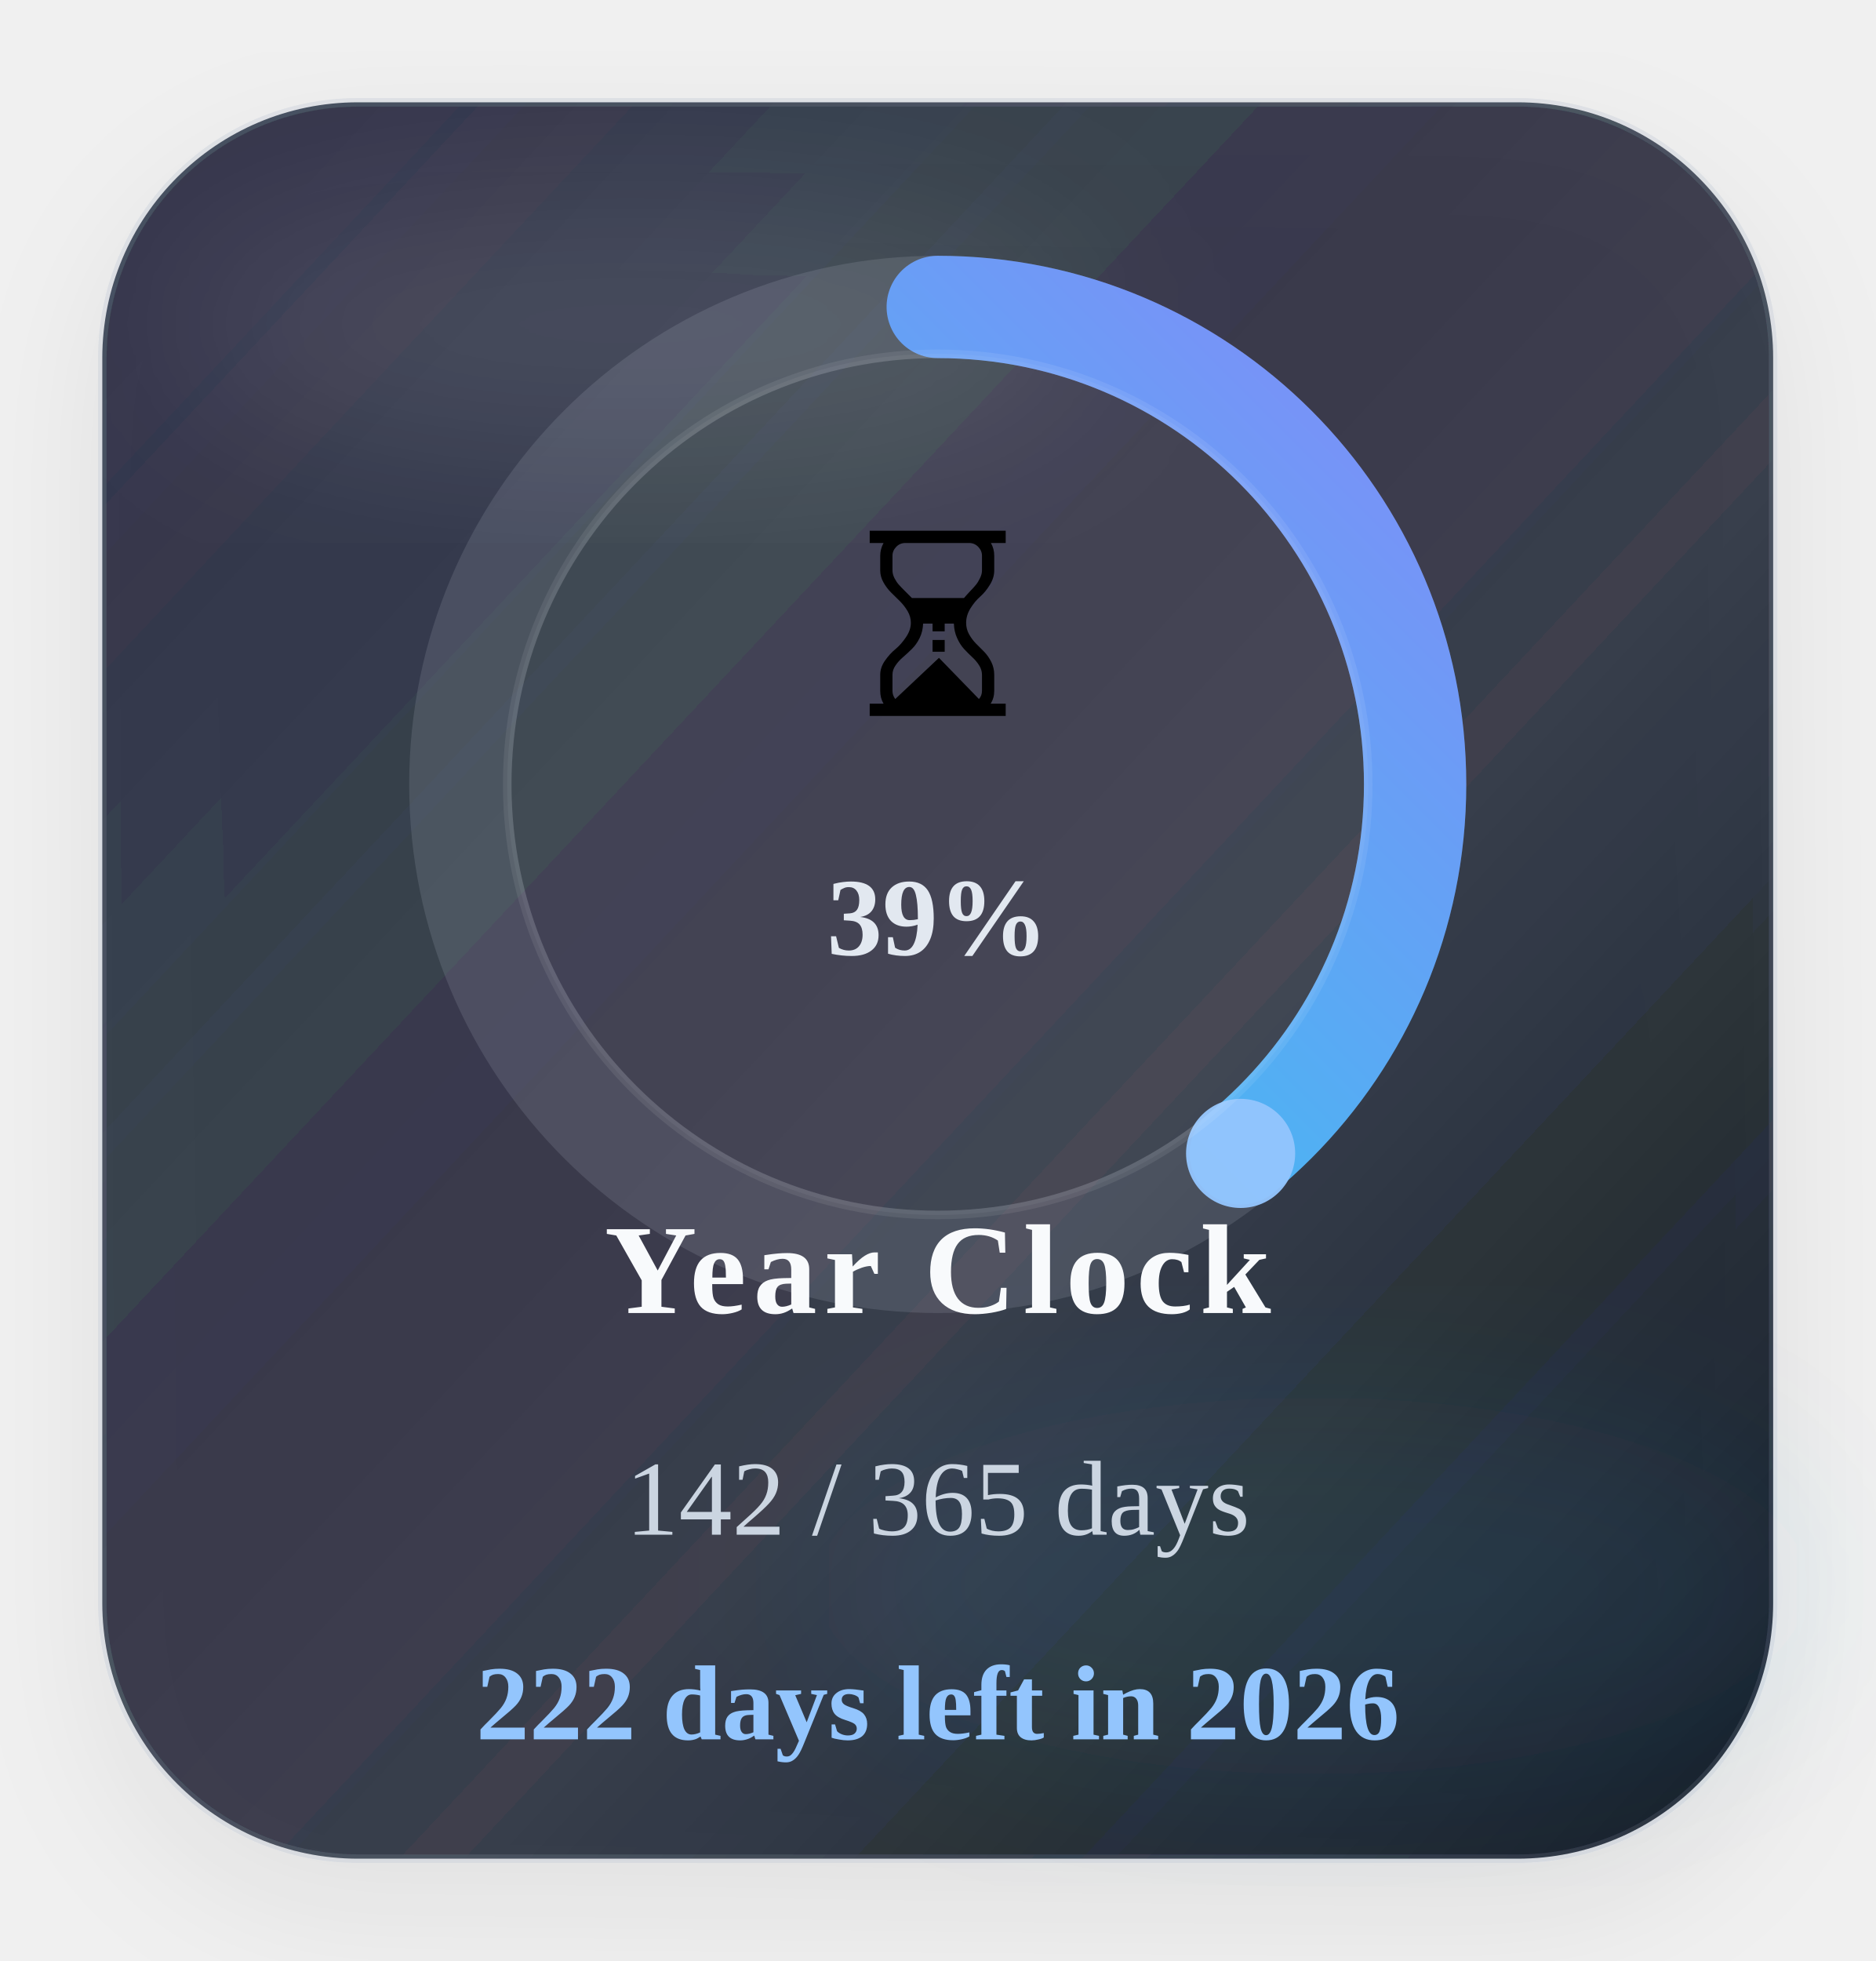
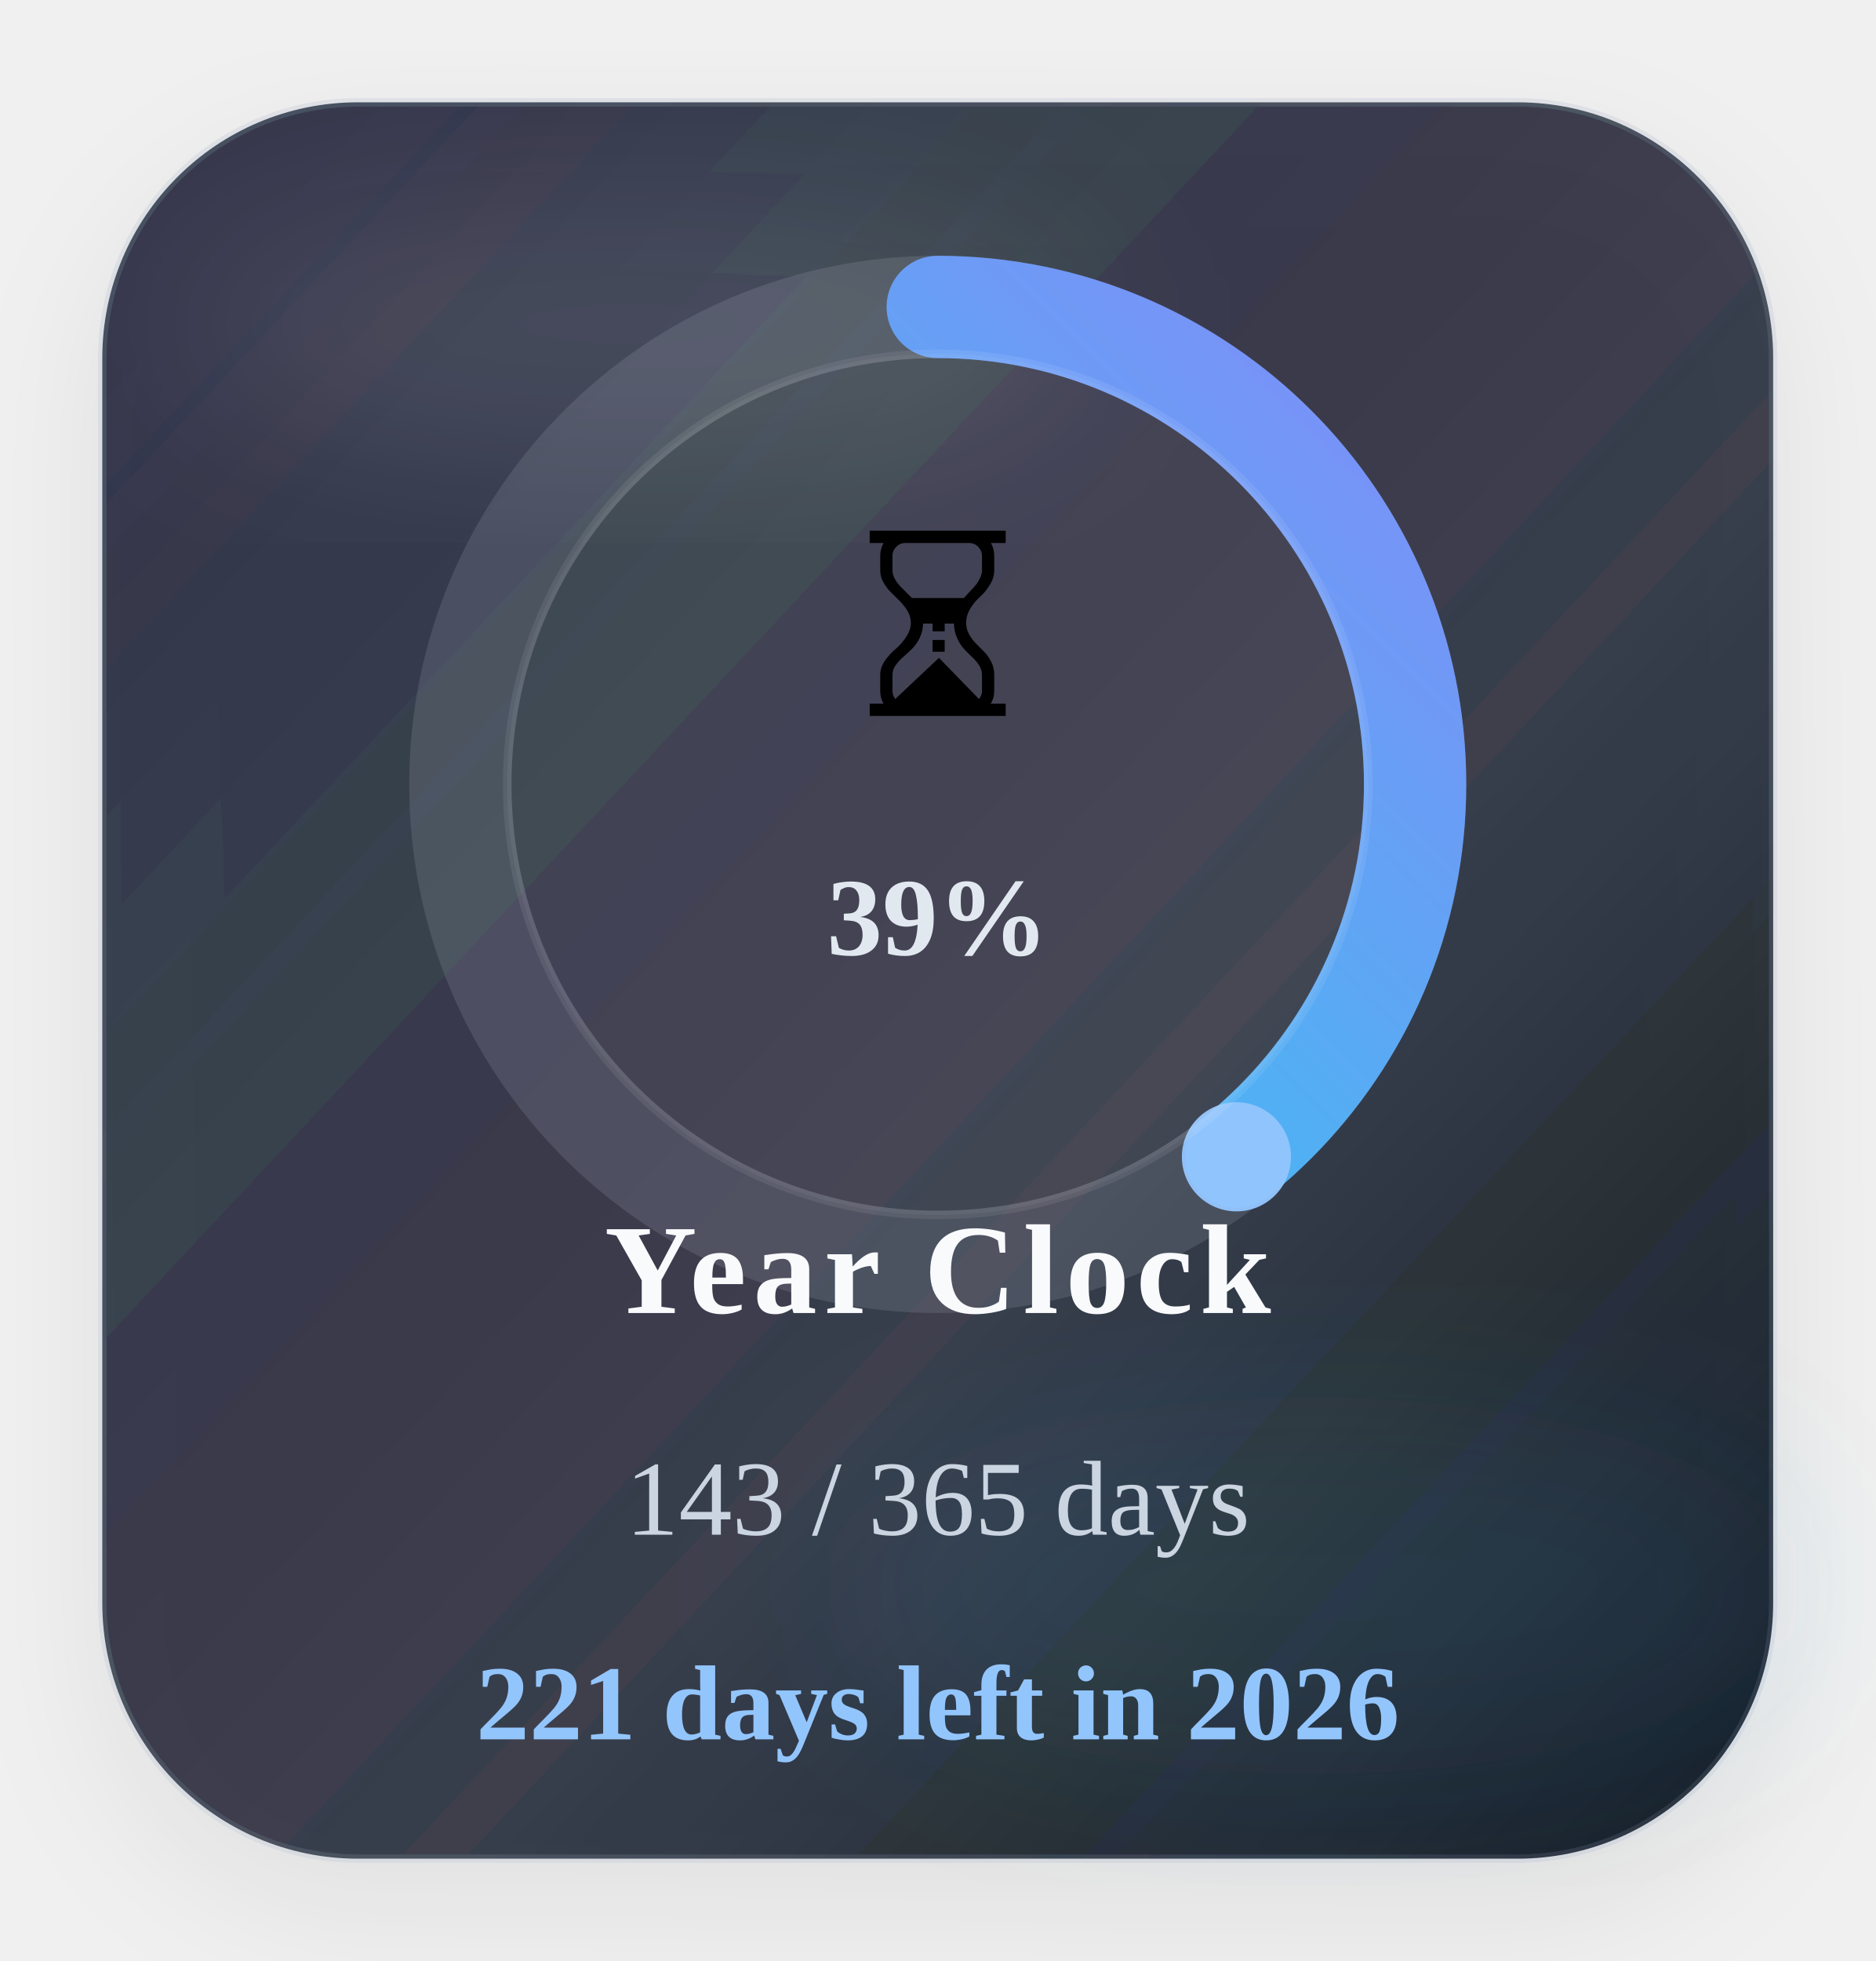
<svg xmlns="http://www.w3.org/2000/svg" width="220" height="230" viewBox="0 0 220 230" role="img" aria-label="Time progress for 2026">
  <defs>
    <linearGradient id="timeGradient" x1="0%" y1="0%" x2="100%" y2="100%">
      <stop offset="0%" stop-color="#22d3ee" />
      <stop offset="100%" stop-color="#818cf8" />
    </linearGradient>
    <linearGradient id="timeCard" x1="0%" y1="0%" x2="100%" y2="100%">
      <stop offset="0%" stop-color="#1c2537" stop-opacity="0.88" />
      <stop offset="60%" stop-color="#111827" stop-opacity="0.8" />
      <stop offset="100%" stop-color="#0b1220" stop-opacity="0.96" />
    </linearGradient>
    <filter id="timeShadow" x="-25%" y="-25%" width="150%" height="150%">
      <feDropShadow dx="0" dy="6" stdDeviation="8" flood-color="#020617" flood-opacity="0.08" />
    </filter>
    <filter id="timeBlur" x="-30%" y="-30%" width="160%" height="160%">
      <feGaussianBlur stdDeviation="10" />
    </filter>
  </defs>
  <rect x="12" y="12" width="196" height="206" rx="30" fill="url(#timeCard)" stroke="#94a3b8" stroke-opacity="0.18" filter="url(#timeShadow)" />
  <ellipse cx="74" cy="38" rx="54" ry="16" fill="#ffffff" fill-opacity="0.09" filter="url(#timeBlur)" />
  <ellipse cx="154" cy="186" rx="58" ry="22" fill="#38bdf8" fill-opacity="0.08" filter="url(#timeBlur)" />
  <circle class="ring-track" cx="110" cy="92" r="56" fill="none" stroke="#cbd5e1" stroke-opacity="0.14" stroke-width="12" />
-   <circle class="progress-ring" cx="110" cy="92" r="56" fill="none" stroke="url(#timeGradient)" stroke-width="12" stroke-linecap="round" stroke-dasharray="351.86" stroke-dashoffset="214.42" data-target-offset="214.42" data-ring-length="351.86" transform="rotate(-90 110 92)" />
-   <circle class="progress-endcap" cx="145.53" cy="135.28" r="6.4" fill="#93c5fd" fill-opacity="0.96" data-center-x="110" data-center-y="92" data-radius="56" data-target-angle="50.6184" />
+   <circle class="progress-ring" cx="110" cy="92" r="56" fill="none" stroke="url(#timeGradient)" stroke-width="12" stroke-linecap="round" stroke-dasharray="351.86" stroke-dashoffset="213.79" data-target-offset="213.79" data-ring-length="351.86" transform="rotate(-90 110 92)" />
+   <circle class="progress-endcap" cx="145.04" cy="135.68" r="6.4" fill="#93c5fd" fill-opacity="0.96" data-center-x="110" data-center-y="92" data-radius="56" data-target-angle="51.2678" />
  <circle class="ring-core" cx="110" cy="92" r="50.5" fill="#ffffff" fill-opacity="0.05" stroke="#ffffff" stroke-opacity="0.08" />
  <text class="progress-emoji" x="110" y="84" text-anchor="middle" font-size="30">⏳</text>
  <text class="progress-percent" x="110" y="112" text-anchor="middle" font-size="13" font-weight="700" fill="#e2e8f0">39%</text>
  <text class="progress-label" x="110" y="154" text-anchor="middle" font-size="15" font-weight="700" letter-spacing="0.8" fill="#f8fafc">Year Clock</text>
-   <text class="progress-value" x="110" y="180" text-anchor="middle" font-size="12.5" fill="#cbd5e1">142 / 365 days</text>
-   <text class="progress-status" data-status-state="remaining" x="110" y="204" text-anchor="middle" font-size="12.5" font-weight="700" fill="#93c5fd">222 days left in 2026</text>
+   <text class="progress-value" x="110" y="180" text-anchor="middle" font-size="12.5" fill="#cbd5e1">143 / 365 days</text>
+   <text class="progress-status" data-status-state="remaining" x="110" y="204" text-anchor="middle" font-size="12.5" font-weight="700" fill="#93c5fd">221 days left in 2026</text>
</svg>
